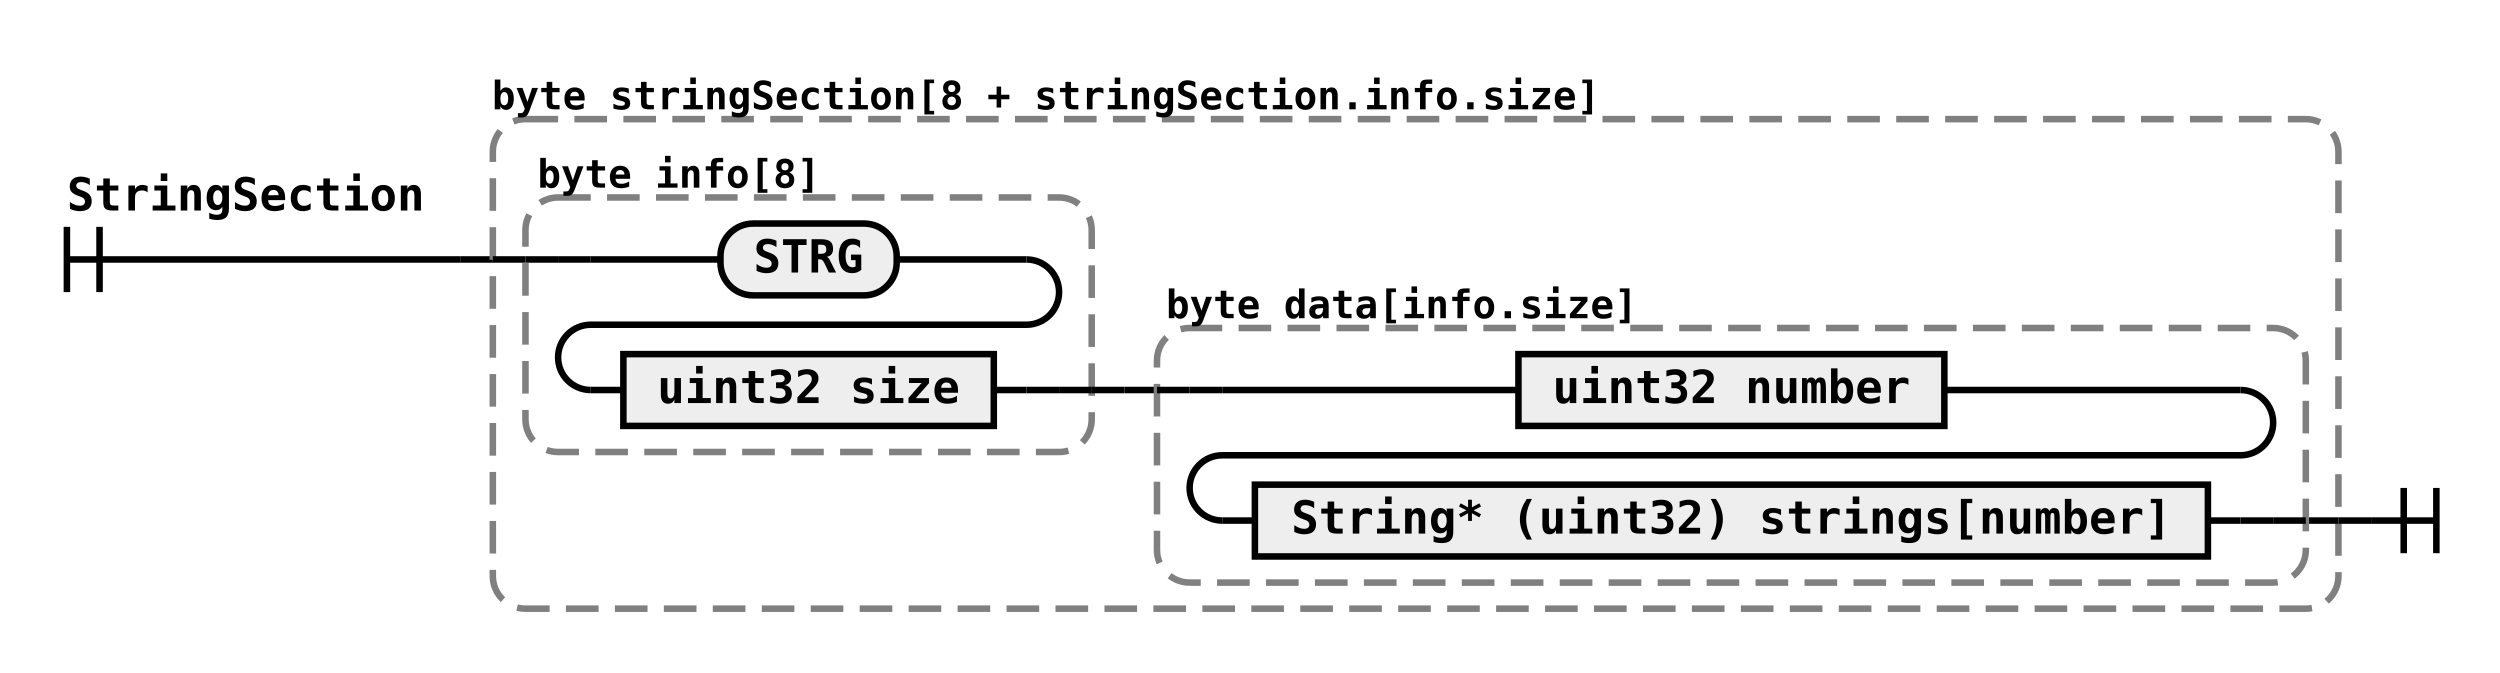
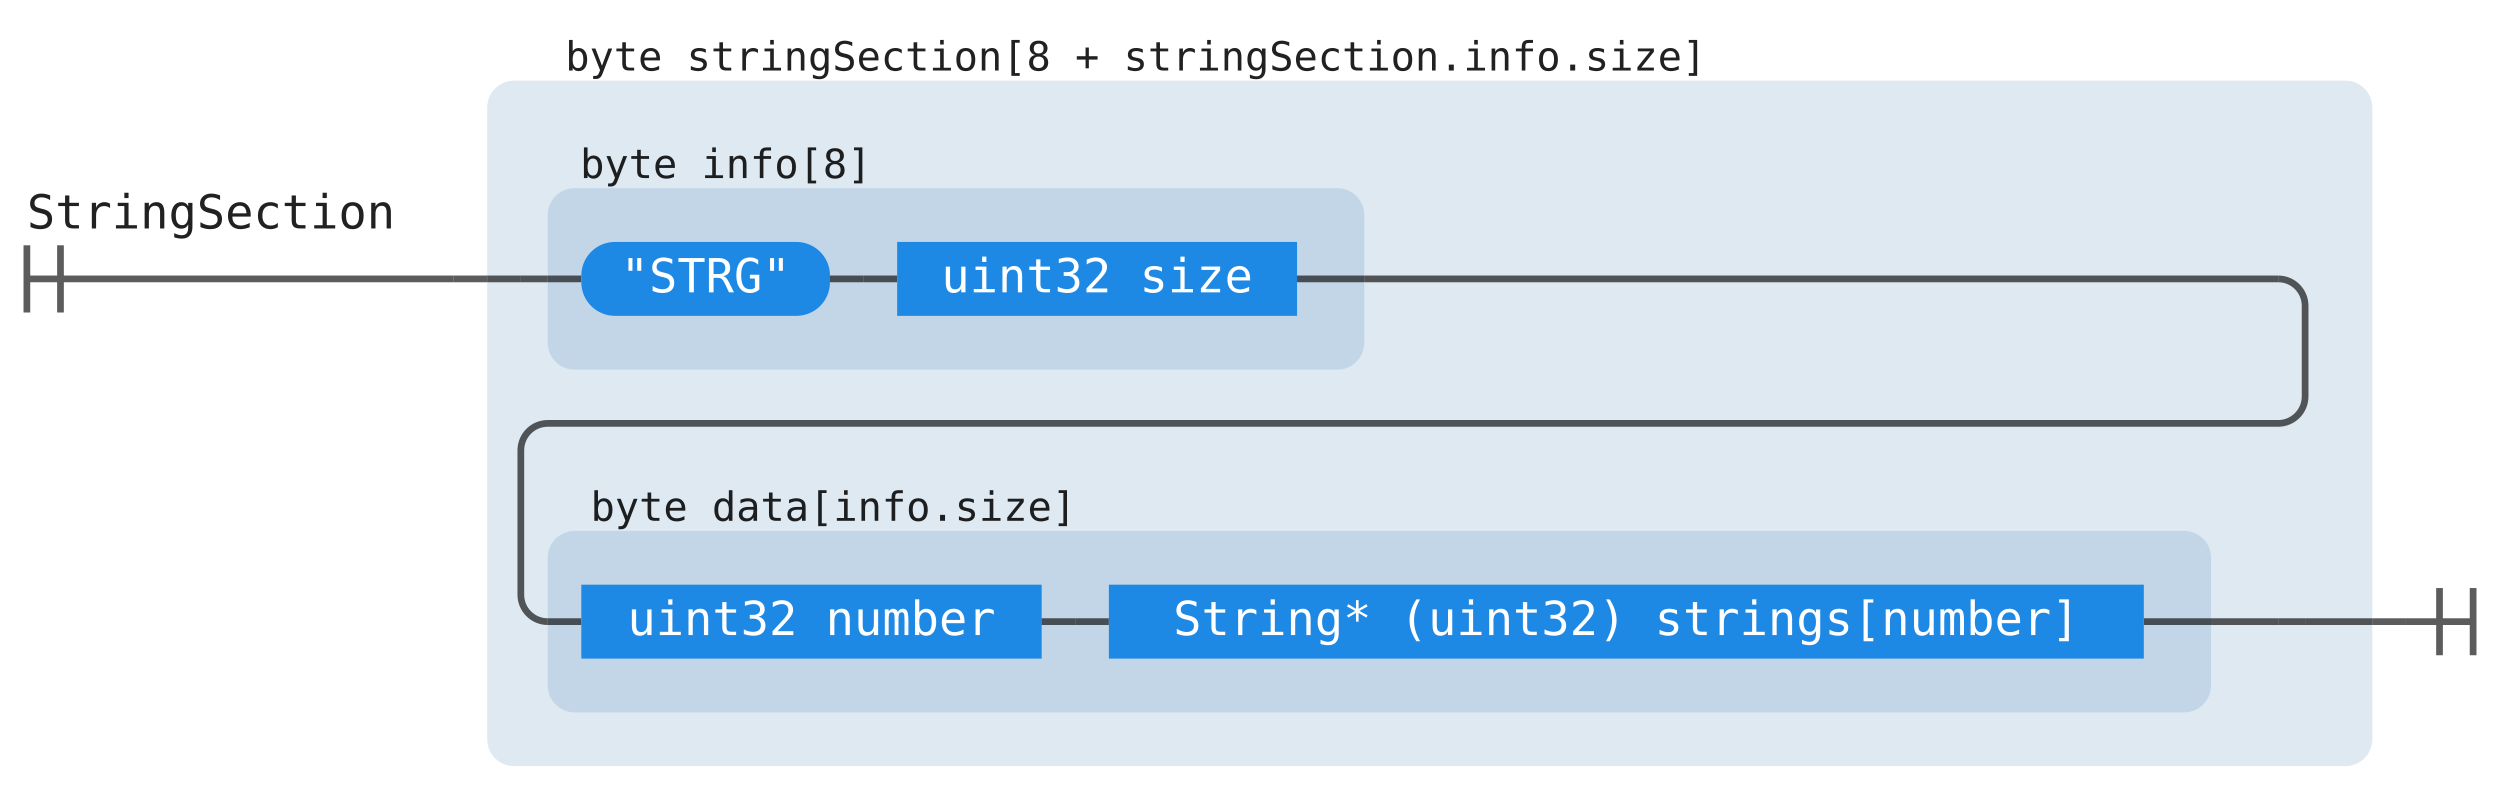
- <svg xmlns="http://www.w3.org/2000/svg" class="railroad-diagram" height="206" viewBox="0 0 766.0 206" width="766.0">
-   <g transform="translate(.5 .5)">
+ <svg xmlns="http://www.w3.org/2000/svg" class="railroad-diagram" height="236" viewBox="0 0 744 236" width="744">
+   <g>
    <style>/*  */
svg.railroad-diagram {
    background-color: rgba(0, 0, 0, 0);
}

svg.railroad-diagram path {
    stroke-width: 2;
-     stroke: #000000;
+     stroke: rgba(0, 0, 0, 0.64);
    fill: rgba(0, 0, 0, 0);
}

svg.railroad-diagram text {
-     font-weight: bold;
+     font-family: "Fira Code", "Fira Mono", monospace;
    font-size: 14px;
-     font-family: "Fira Code", "Fira Mono", monospace;
    text-anchor: middle;
+     fill: rgba(0, 0, 0, 0.87);
+ }
+ 
+ svg.railroad-diagram .non-terminal text,
+ svg.railroad-diagram .terminal text {
+     fill: rgba(255, 255, 255, 255);
}

svg.railroad-diagram text.label {
-     text-anchor: start;
+     fill: rgba(0, 0, 0, 0.87);
}

svg.railroad-diagram text.comment {
+     fill: rgba(0, 0, 0, 0.87);
    font-size: 12px;
-     font-family: "Fira Code", "Fira Mono", monospace;
-     text-anchor: middle;
}

svg.railroad-diagram rect {
-     stroke-width: 2;
-     stroke: #000000;
-     fill: #eeeeee;
+     stroke-width: 0;
+     stroke: rgba(0, 0, 0, 0);
+     fill: rgb(30, 136, 229);
}

svg.railroad-diagram rect.group-box {
-     stroke: #808080;
-     stroke-dasharray: 10 5;
-     fill: none;
+     fill: rgb(21, 95, 160, 0.14);
}
- 
/*  */
</style>
    <g>
-       <path d="M20 69v20m10 -20v20m-10 -10h120.5" />
-       <text style="text-anchor:start" x="20" y="64">StringSection</text>
+       <path d="M8 73v20m10 -20v20m-10 -10h127" />
+       <text style="text-anchor:start" x="8" y="68">StringSection</text>
    </g>
-     <path d="M140.5 79h10" />
+     <path d="M135 83h10" />
    <g>
-       <path d="M150.5 79h0.0" />
-       <path d="M716.0 159h0.0" />
-       <rect class="group-box" height="150" rx="10" ry="10" width="565.5" x="150.5" y="36" />
+       <path d="M145 83h0" />
+       <path d="M706 185h0" />
+       <rect class="group-box" height="204" rx="8" ry="8" width="561" x="145" y="24" />
      <g>
-         <path d="M150.5 79h10.0" />
-         <path d="M706.0 159h10.0" />
+         <path d="M145 83h0" />
+         <path d="M686 185h20" />
        <g>
-           <path d="M160.5 79h0.0" />
-           <path d="M334.0 119h0.0" />
-           <rect class="group-box" height="78" rx="10" ry="10" width="173.5" x="160.5" y="60" />
+           <path d="M145 83h0" />
+         </g>
+         <path d="M145 83h10" />
+         <g>
+           <path d="M155 83h0" />
+           <path d="M155 83h8" />
          <g>
-             <path d="M160.5 79h10.0" />
-             <path d="M170.5 79h10" />
-             <g class="terminal ">
-               <path d="M180.5 79h39.75" />
-               <path d="M274.25 79h39.75" />
-               <rect height="22" rx="10" ry="10" width="54.0" x="220.25" y="68" />
-               <text x="247.25" y="83">STRG</text>
+             <path d="M163 83h0" />
+             <path d="M406 83h272" />
+             <rect class="group-box" height="54" rx="8" ry="8" width="243" x="163" y="56" />
+             <g>
+               <path d="M163 83h0" />
+               <path d="M386 83h20" />
+               <g>
+                 <path d="M163 83h0" />
+               </g>
+               <path d="M163 83h10" />
+               <g>
+                 <path d="M173 83h0" />
+                 <path d="M386 83h0" />
+                 <g class="terminal ">
+                   <path d="M173 83h0" />
+                   <path d="M247 83h0" />
+                   <rect height="22" rx="10" ry="10" width="74" x="173" y="72" />
+                   <text x="210.0" y="87">"STRG"</text>
+                 </g>
+                 <path d="M247 83h10" />
+                 <path d="M257 83h10" />
+                 <g class="non-terminal ">
+                   <path d="M267 83h0" />
+                   <path d="M386 83h0" />
+                   <rect height="22" width="119" x="267" y="72" />
+                   <text x="326.5" y="87">uint32 size</text>
+                 </g>
+               </g>
            </g>
-             <path d="M314.0 79a10 10 0 0 1 10 10v0a10 10 0 0 1 -10 10h-133.5a10 10 0 0 0 -10 10v0a10 10 0 0 0 10 10" />
            <g class="non-terminal ">
-               <path d="M180.5 119h10.0" />
-               <path d="M304.0 119h10.0" />
-               <rect height="22" width="113.5" x="190.5" y="108" />
-               <text x="247.25" y="123">uint32 size</text>
+               <path d="M163 48h0" />
+               <path d="M269 48h0" />
+               <text class="comment" x="216.0" y="53">byte info[8]</text>
            </g>
-             <path d="M314.0 119h10" />
-             <path d="M324.0 119h10.0" />
          </g>
-           <g class="non-terminal ">
-             <path d="M160.5 52h0.0" />
-             <path d="M254.5 52h0.0" />
-             <text class="comment" x="207.5" y="57">byte info[8]</text>
+           <path d="M678 83a8 8 0 0 1 8 8v27a8 8 0 0 1 -8 8h-515a8 8 0 0 0 -8 8v43a8 8 0 0 0 8 8" />
+           <g>
+             <path d="M163 185h0" />
+             <path d="M658 185h20" />
+             <rect class="group-box" height="54" rx="8" ry="8" width="495" x="163" y="158" />
+             <g>
+               <path d="M163 185h0" />
+               <path d="M638 185h20" />
+               <g>
+                 <path d="M163 185h0" />
+               </g>
+               <path d="M163 185h10" />
+               <g>
+                 <path d="M173 185h0" />
+                 <path d="M638 185h0" />
+                 <g class="non-terminal ">
+                   <path d="M173 185h0" />
+                   <path d="M310 185h0" />
+                   <rect height="22" width="137" x="173" y="174" />
+                   <text x="241.5" y="189">uint32 number</text>
+                 </g>
+                 <path d="M310 185h10" />
+                 <path d="M320 185h10" />
+                 <g class="non-terminal ">
+                   <path d="M330 185h0" />
+                   <path d="M638 185h0" />
+                   <rect height="22" width="308" x="330" y="174" />
+                   <text x="484.0" y="189">String* (uint32) strings[number]</text>
+                 </g>
+               </g>
+             </g>
+             <g class="non-terminal ">
+               <path d="M163 150h0" />
+               <path d="M333 150h0" />
+               <text class="comment" x="248.0" y="155">byte data[info.size]</text>
+             </g>
          </g>
-         </g>
-         <path d="M334.0 119h10" />
-         <path d="M344.0 119h10" />
-         <g>
-           <path d="M354.0 119h0.0" />
-           <path d="M706.0 159h0.0" />
-           <rect class="group-box" height="78" rx="10" ry="10" width="352.0" x="354.0" y="100" />
-           <g>
-             <path d="M354.0 119h10.0" />
-             <path d="M364.0 119h10" />
-             <g class="non-terminal ">
-               <path d="M374.0 119h90.75" />
-               <path d="M595.25 119h90.75" />
-               <rect height="22" width="130.5" x="464.75" y="108" />
-               <text x="530.0" y="123">uint32 number</text>
-             </g>
-             <path d="M686.0 119a10 10 0 0 1 10 10v0a10 10 0 0 1 -10 10h-312.0a10 10 0 0 0 -10 10v0a10 10 0 0 0 10 10" />
-             <g class="non-terminal ">
-               <path d="M374.0 159h10.0" />
-               <path d="M676.0 159h10.0" />
-               <rect height="22" width="292.0" x="384.0" y="148" />
-               <text x="530.0" y="163">String* (uint32) strings[number]</text>
-             </g>
-             <path d="M686.0 159h10" />
-             <path d="M696.0 159h10.0" />
-           </g>
-           <g class="non-terminal ">
-             <path d="M354.0 92h0.0" />
-             <path d="M504.0 92h0.0" />
-             <text class="comment" x="429.0" y="97">byte data[info.size]</text>
-           </g>
+           <path d="M678 185h8" />
+           <path d="M686 185h0" />
        </g>
      </g>
      <g class="non-terminal ">
-         <path d="M150.5 28h0.0" />
-         <path d="M489.5 28h0.0" />
-         <text class="comment" x="320.0" y="33">byte stringSection[8 + stringSection.info.size]</text>
+         <path d="M145 16h0" />
+         <path d="M531 16h0" />
+         <text class="comment" x="338.0" y="21">byte stringSection[8 + stringSection.info.size]</text>
      </g>
    </g>
-     <path d="M716.0 159h10" />
-     <path d="M 726.0 159 h 20 m -10 -10 v 20 m 10 -20 v 20" />
+     <path d="M706 185h10" />
+     <path d="M 716 185 h 20 m -10 -10 v 20 m 10 -20 v 20" />
  </g>
</svg>
